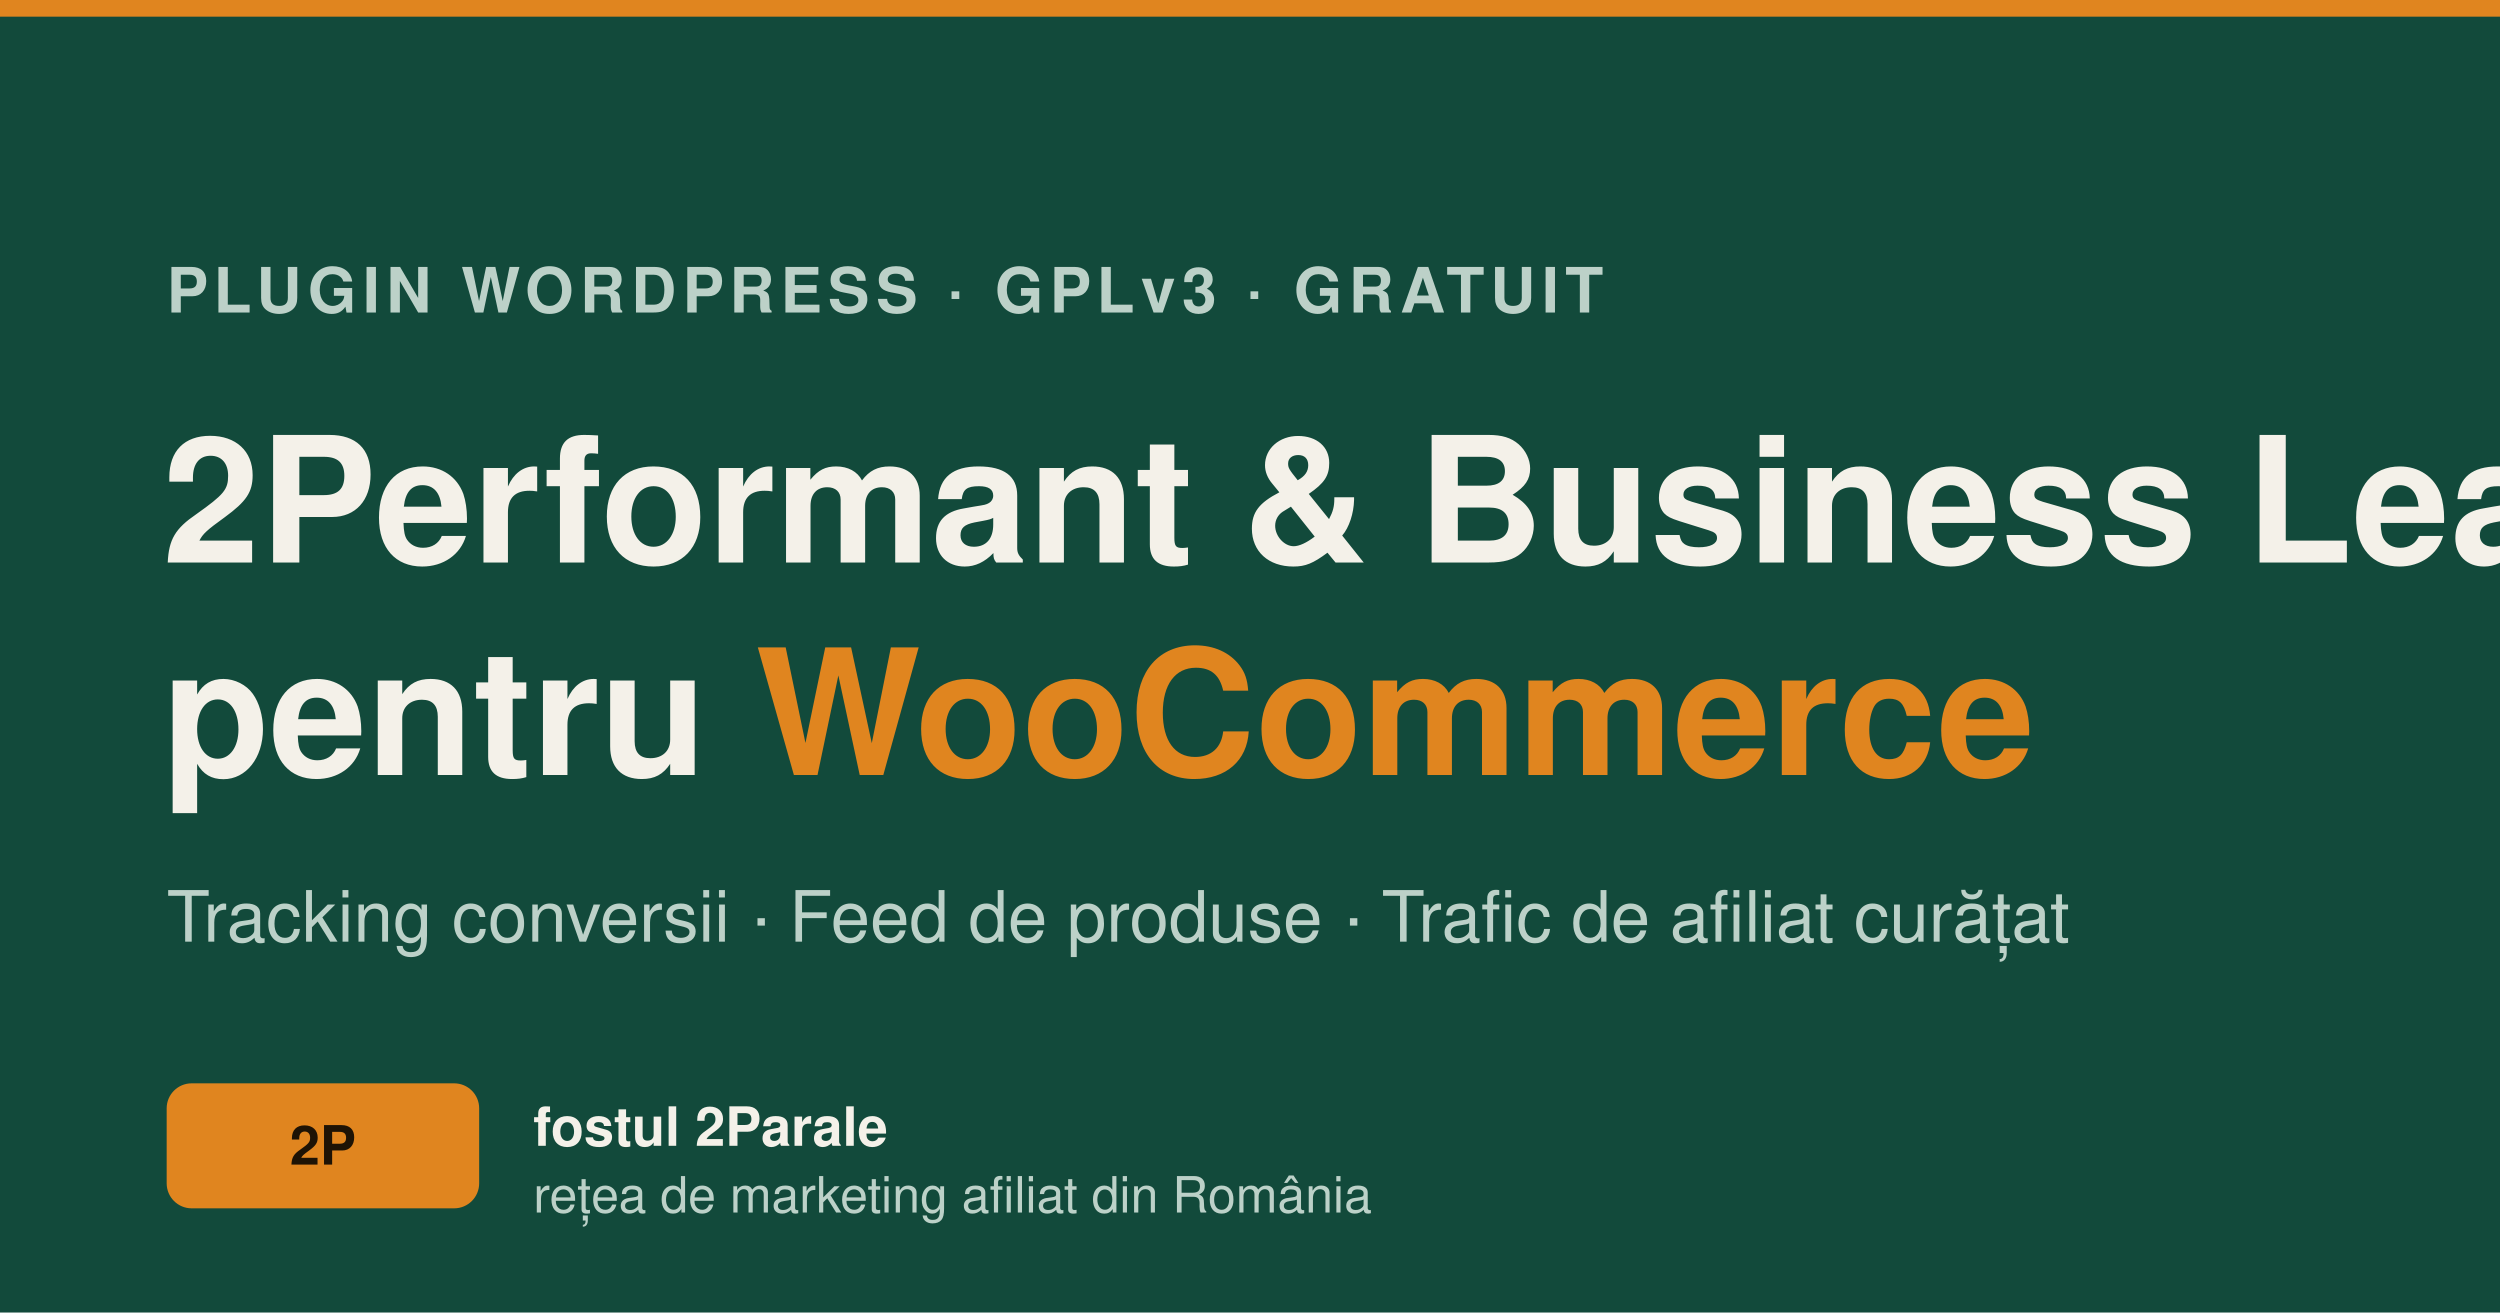
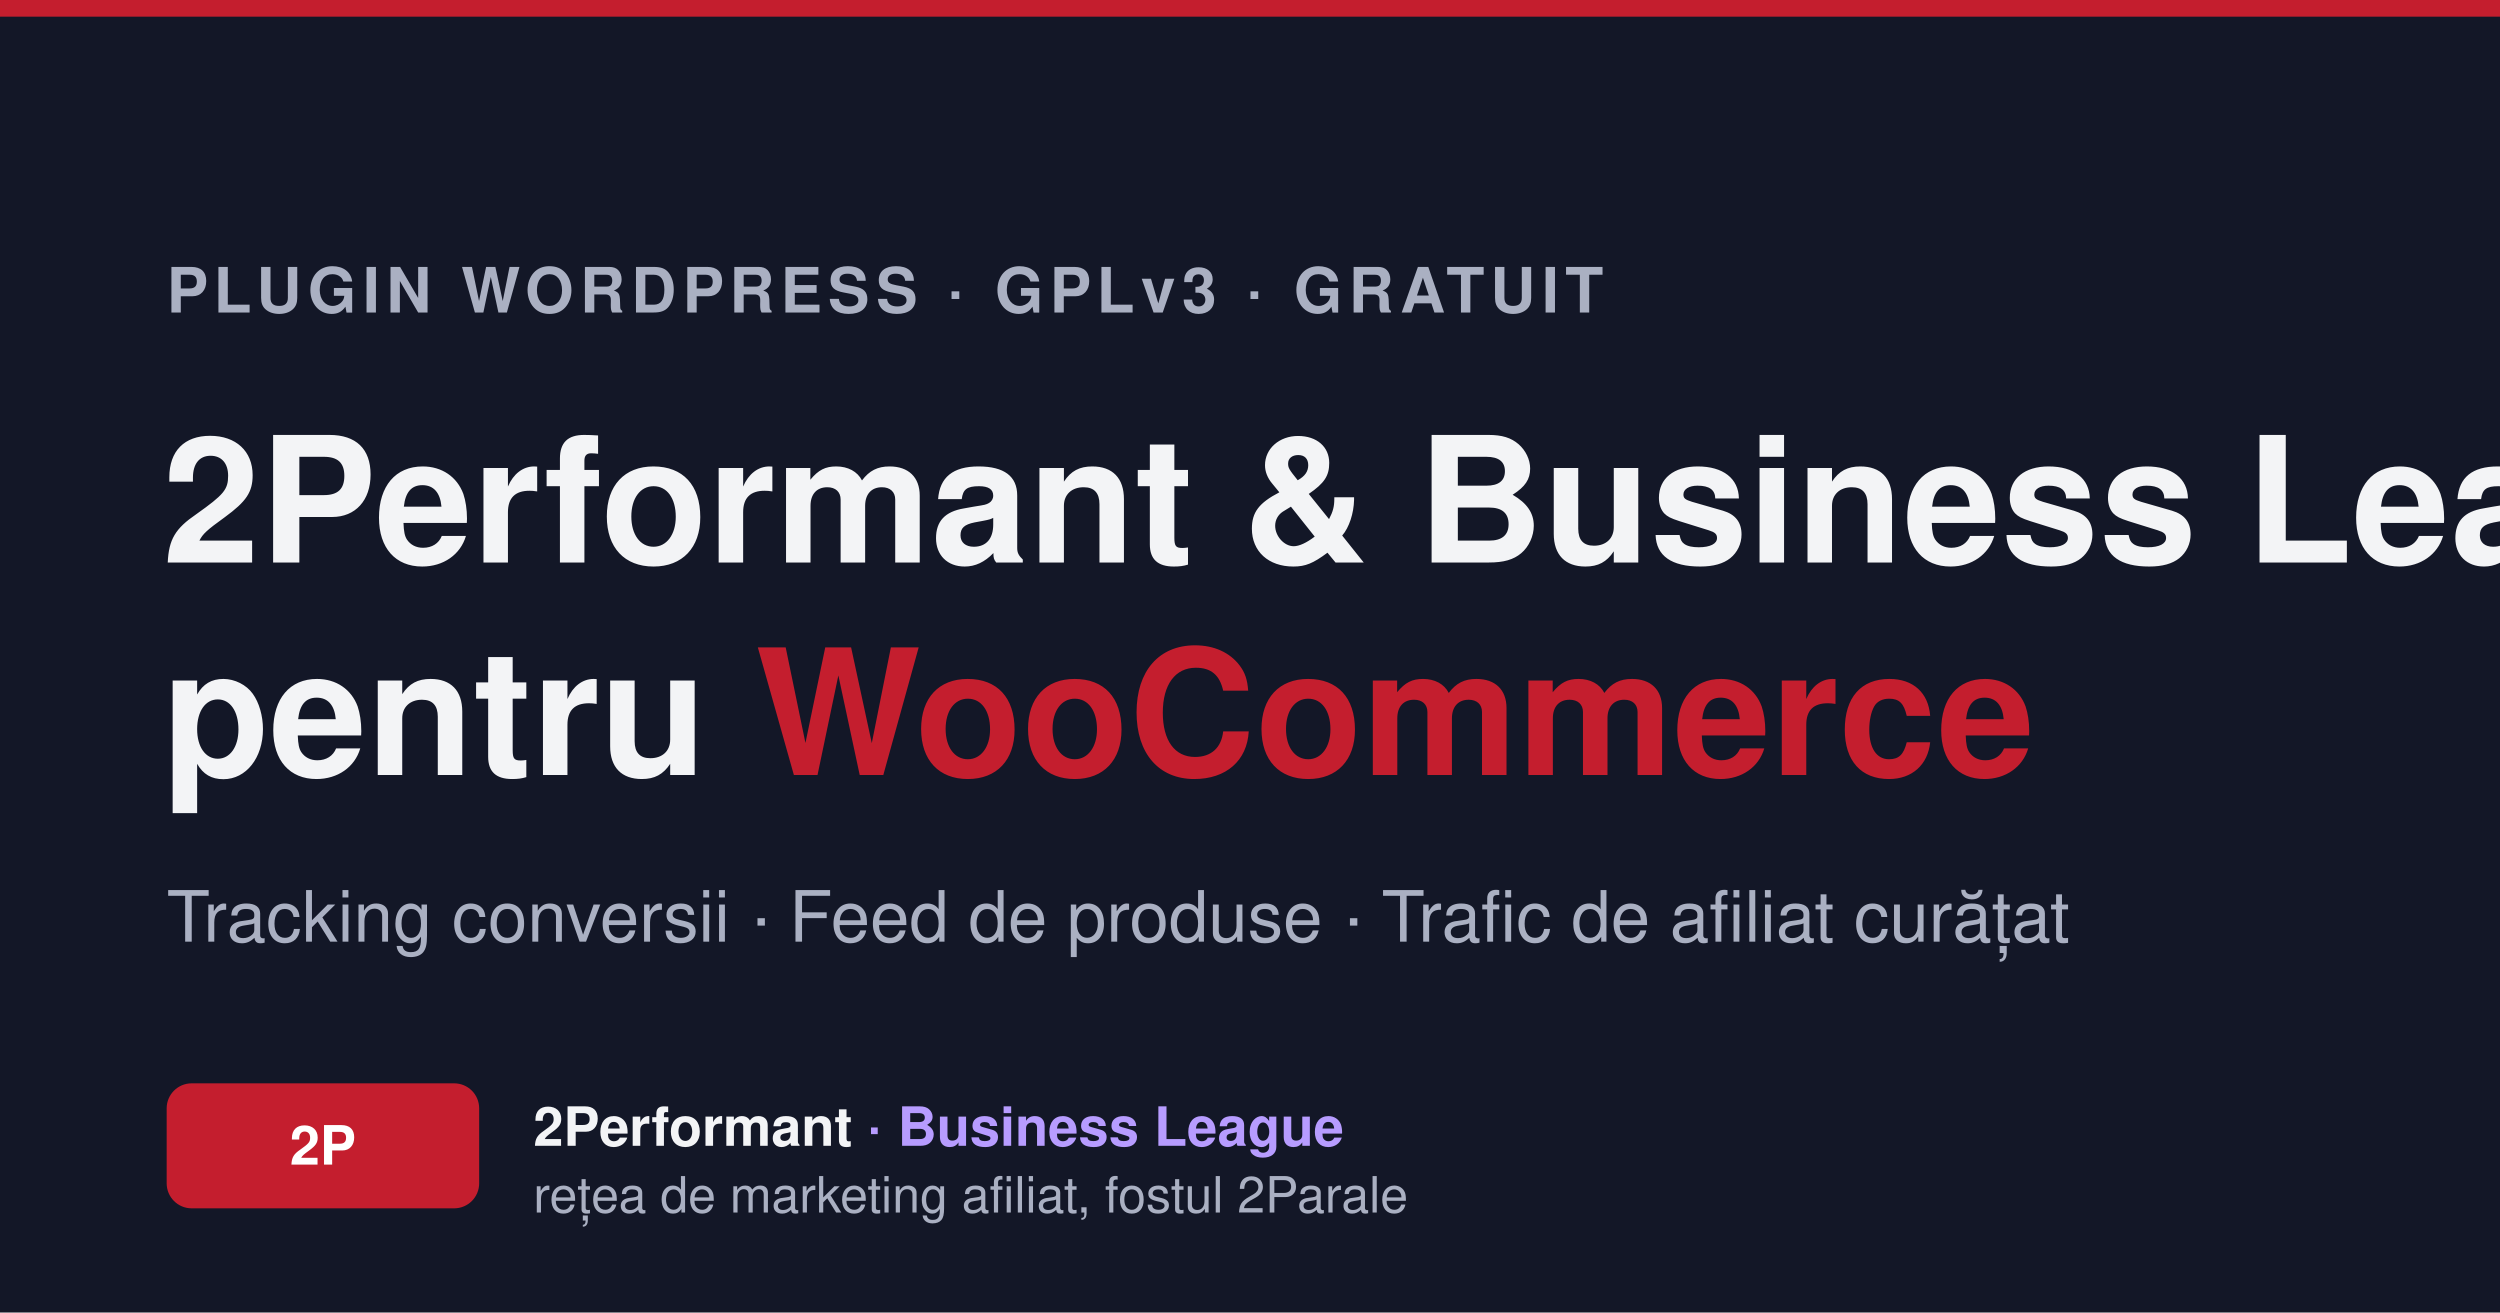
<svg xmlns="http://www.w3.org/2000/svg" width="1200" height="630" viewBox="0 0 1200 630">
-   <rect width="1200" height="630" fill="#124A3B" />
-   <rect x="0" y="0" width="1200" height="8" fill="#E0851F" />
+   <rect width="1200" height="630" fill="#131727" />
+   <rect x="0" y="0" width="1200" height="8" fill="#C41E2E" />
  <g font-family="Helvetica Neue, Helvetica, Arial, sans-serif">
-     <text x="80" y="150" fill="#BCD1C8" font-size="30" font-weight="700" letter-spacing="3">PLUGIN WORDPRESS · GPLv3 · GRATUIT</text>
-     <text x="78" y="270" fill="#F4F1E9" font-size="84" font-weight="800">2Performant &amp; Business League</text>
-     <text x="78" y="372" fill="#F4F1E9" font-size="84" font-weight="800">pentru <tspan fill="#E0851F">WooCommerce</tspan>
+     <text x="80" y="150" fill="#AAB0C2" font-size="30" font-weight="700" letter-spacing="3">PLUGIN WORDPRESS · GPLv3 · GRATUIT</text>
+     <text x="78" y="270" fill="#F3F4F6" font-size="84" font-weight="800">2Performant &amp; Business League</text>
+     <text x="78" y="372" fill="#F3F4F6" font-size="84" font-weight="800">pentru <tspan fill="#C41E2E">WooCommerce</tspan>
    </text>
-     <text x="80" y="452" fill="#BCD1C8" font-size="34" font-weight="500">Tracking conversii · Feed de produse · Trafic de afiliat curățat</text>
+     <text x="80" y="452" fill="#AAB0C2" font-size="34" font-weight="500">Tracking conversii · Feed de produse · Trafic de afiliat curățat</text>
  </g>
  <g transform="translate(80,520)">
-     <rect x="0" y="0" width="150" height="60" rx="12" fill="#E0851F" />
-     <text x="75" y="39" fill="#1E1305" font-size="26" font-weight="700" text-anchor="middle" font-family="Helvetica Neue, Helvetica, Arial, sans-serif">2P</text>
-     <text x="176" y="30" fill="#F4F1E9" font-size="26" font-weight="700" font-family="Helvetica Neue, Helvetica, Arial, sans-serif">fostul 2Parale</text>
-     <text x="176" y="62" fill="#BCD1C8" font-size="24" font-family="Helvetica Neue, Helvetica, Arial, sans-serif">rețea de marketing afiliat din România</text>
+     <rect x="0" y="0" width="150" height="60" rx="12" fill="#C41E2E" />
+     <text x="75" y="39" fill="#FFFFFF" font-size="26" font-weight="700" text-anchor="middle" font-family="Helvetica Neue, Helvetica, Arial, sans-serif">2P</text>
+     <text x="176" y="30" fill="#F3F4F6" font-size="26" font-weight="700" font-family="Helvetica Neue, Helvetica, Arial, sans-serif">2Performant <tspan fill="#B79CFF">· Business League</tspan>
+     </text>
+     <text x="176" y="62" fill="#AAB0C2" font-size="24" font-family="Helvetica Neue, Helvetica, Arial, sans-serif">rețea de marketing afiliat, fostul 2Parale</text>
  </g>
</svg>
